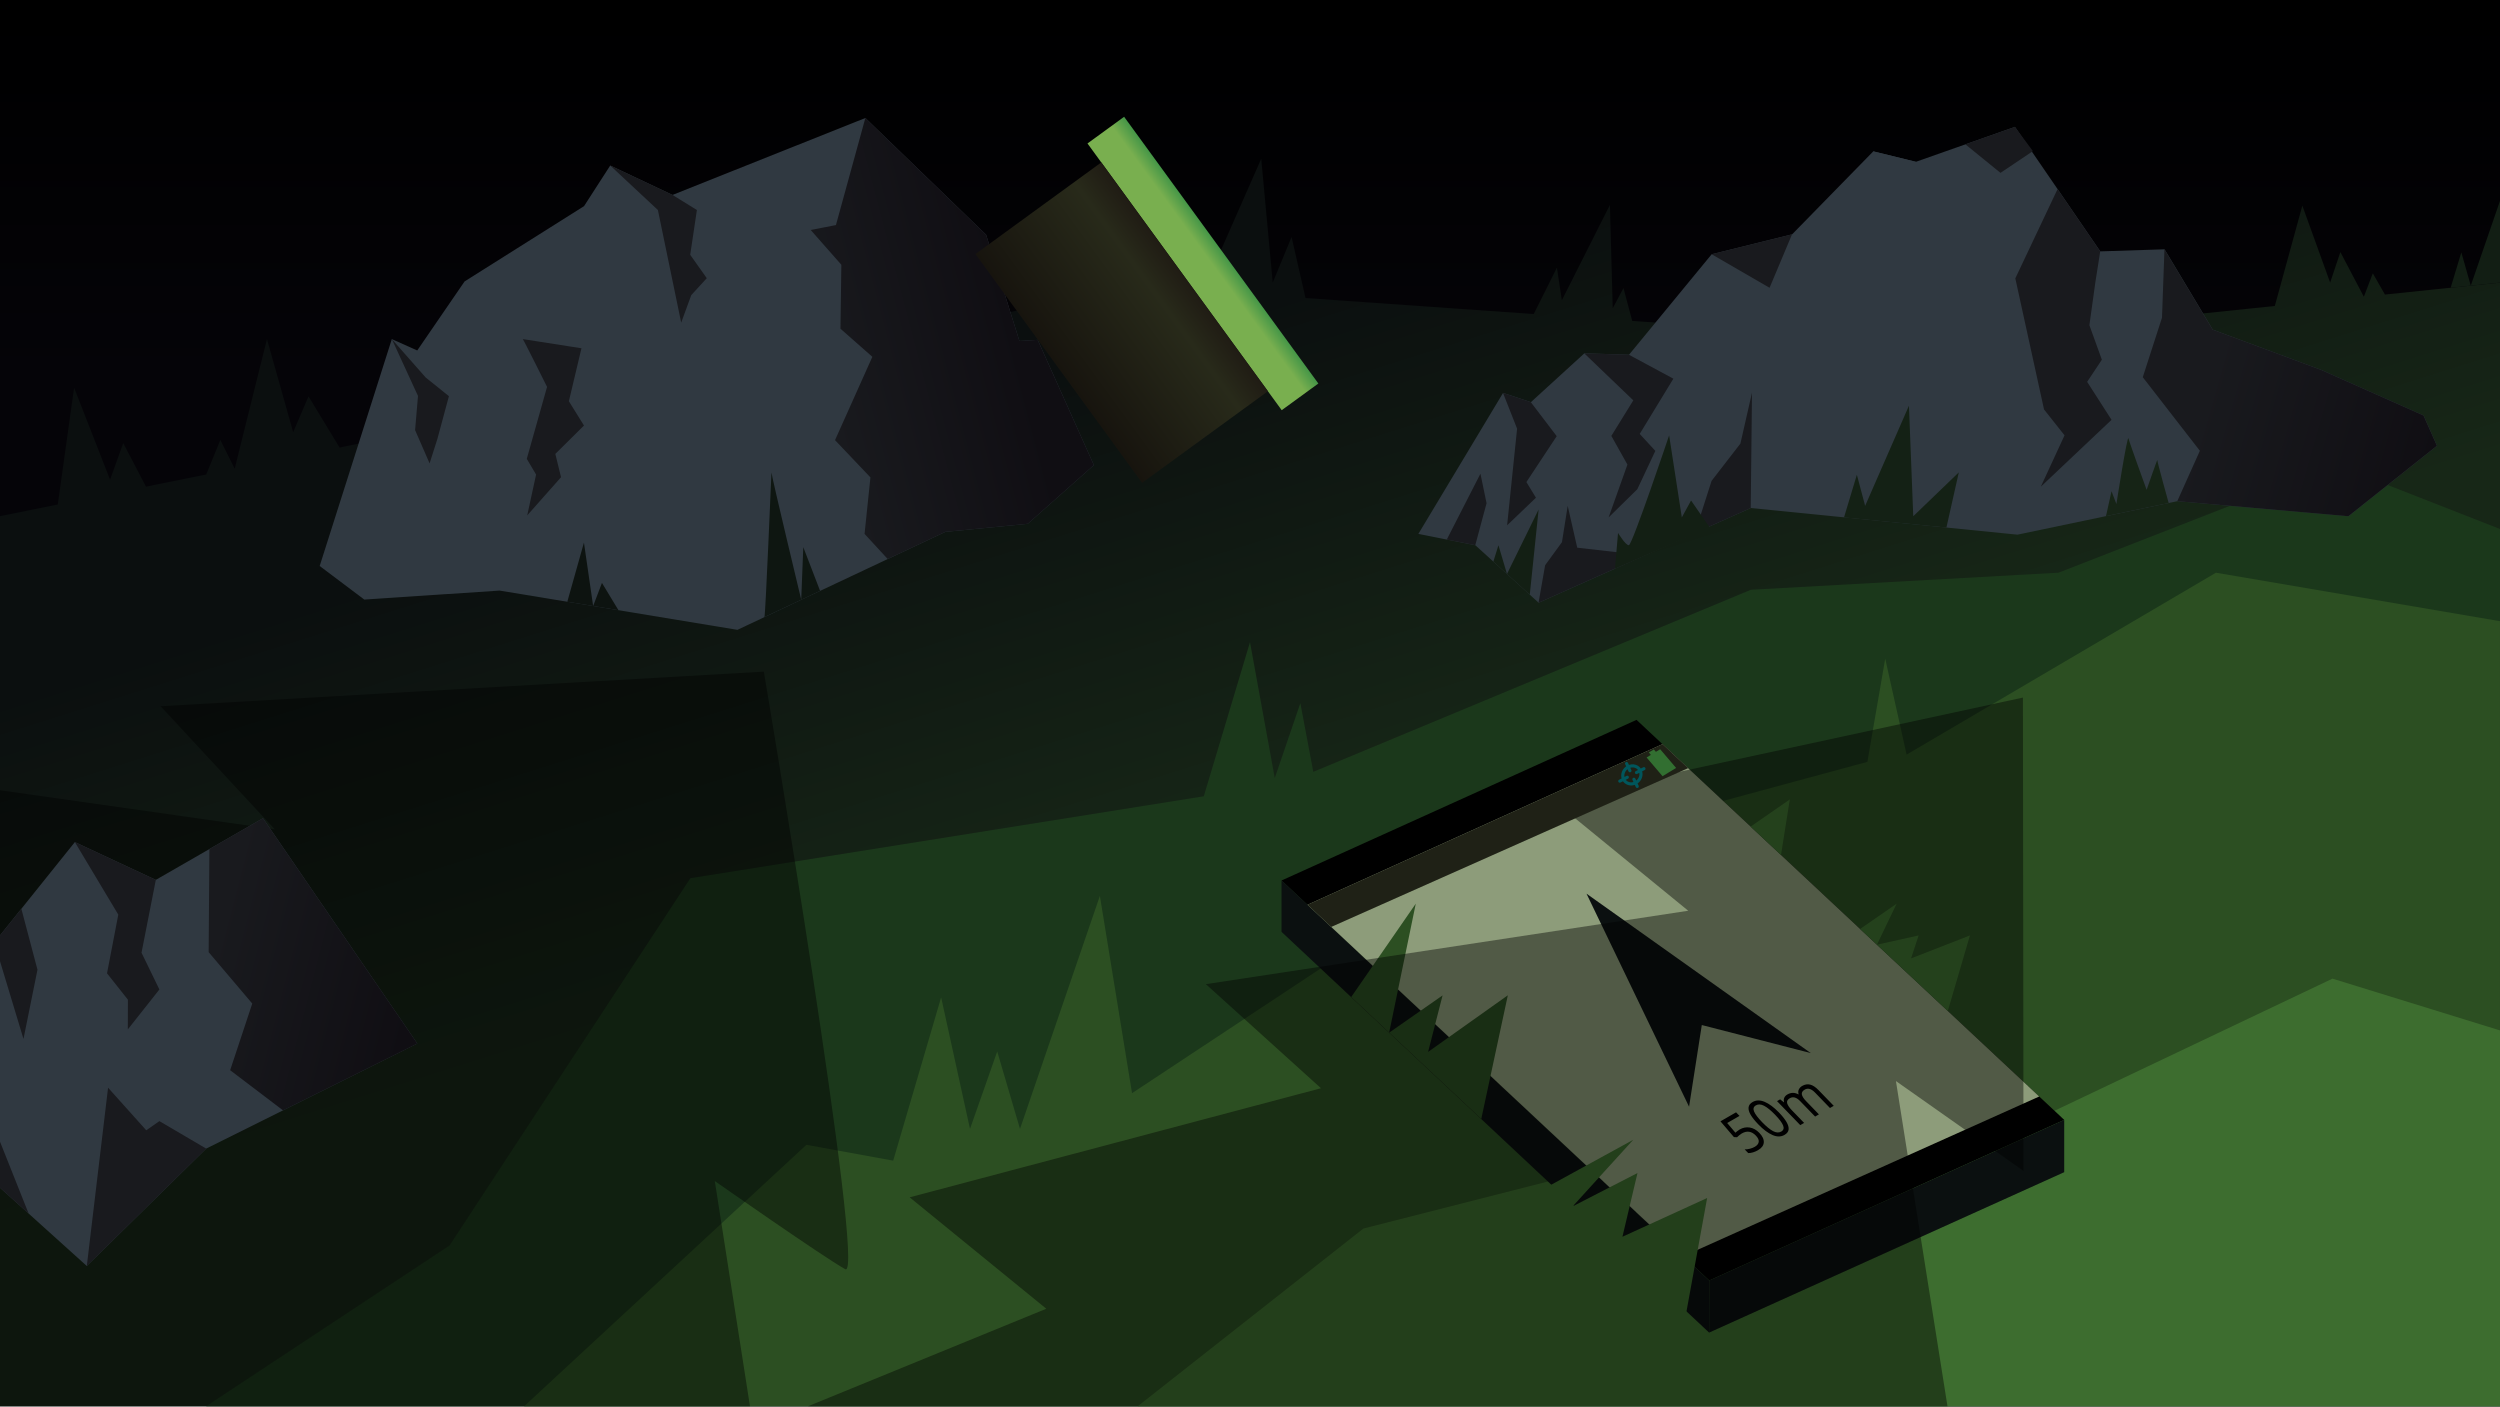
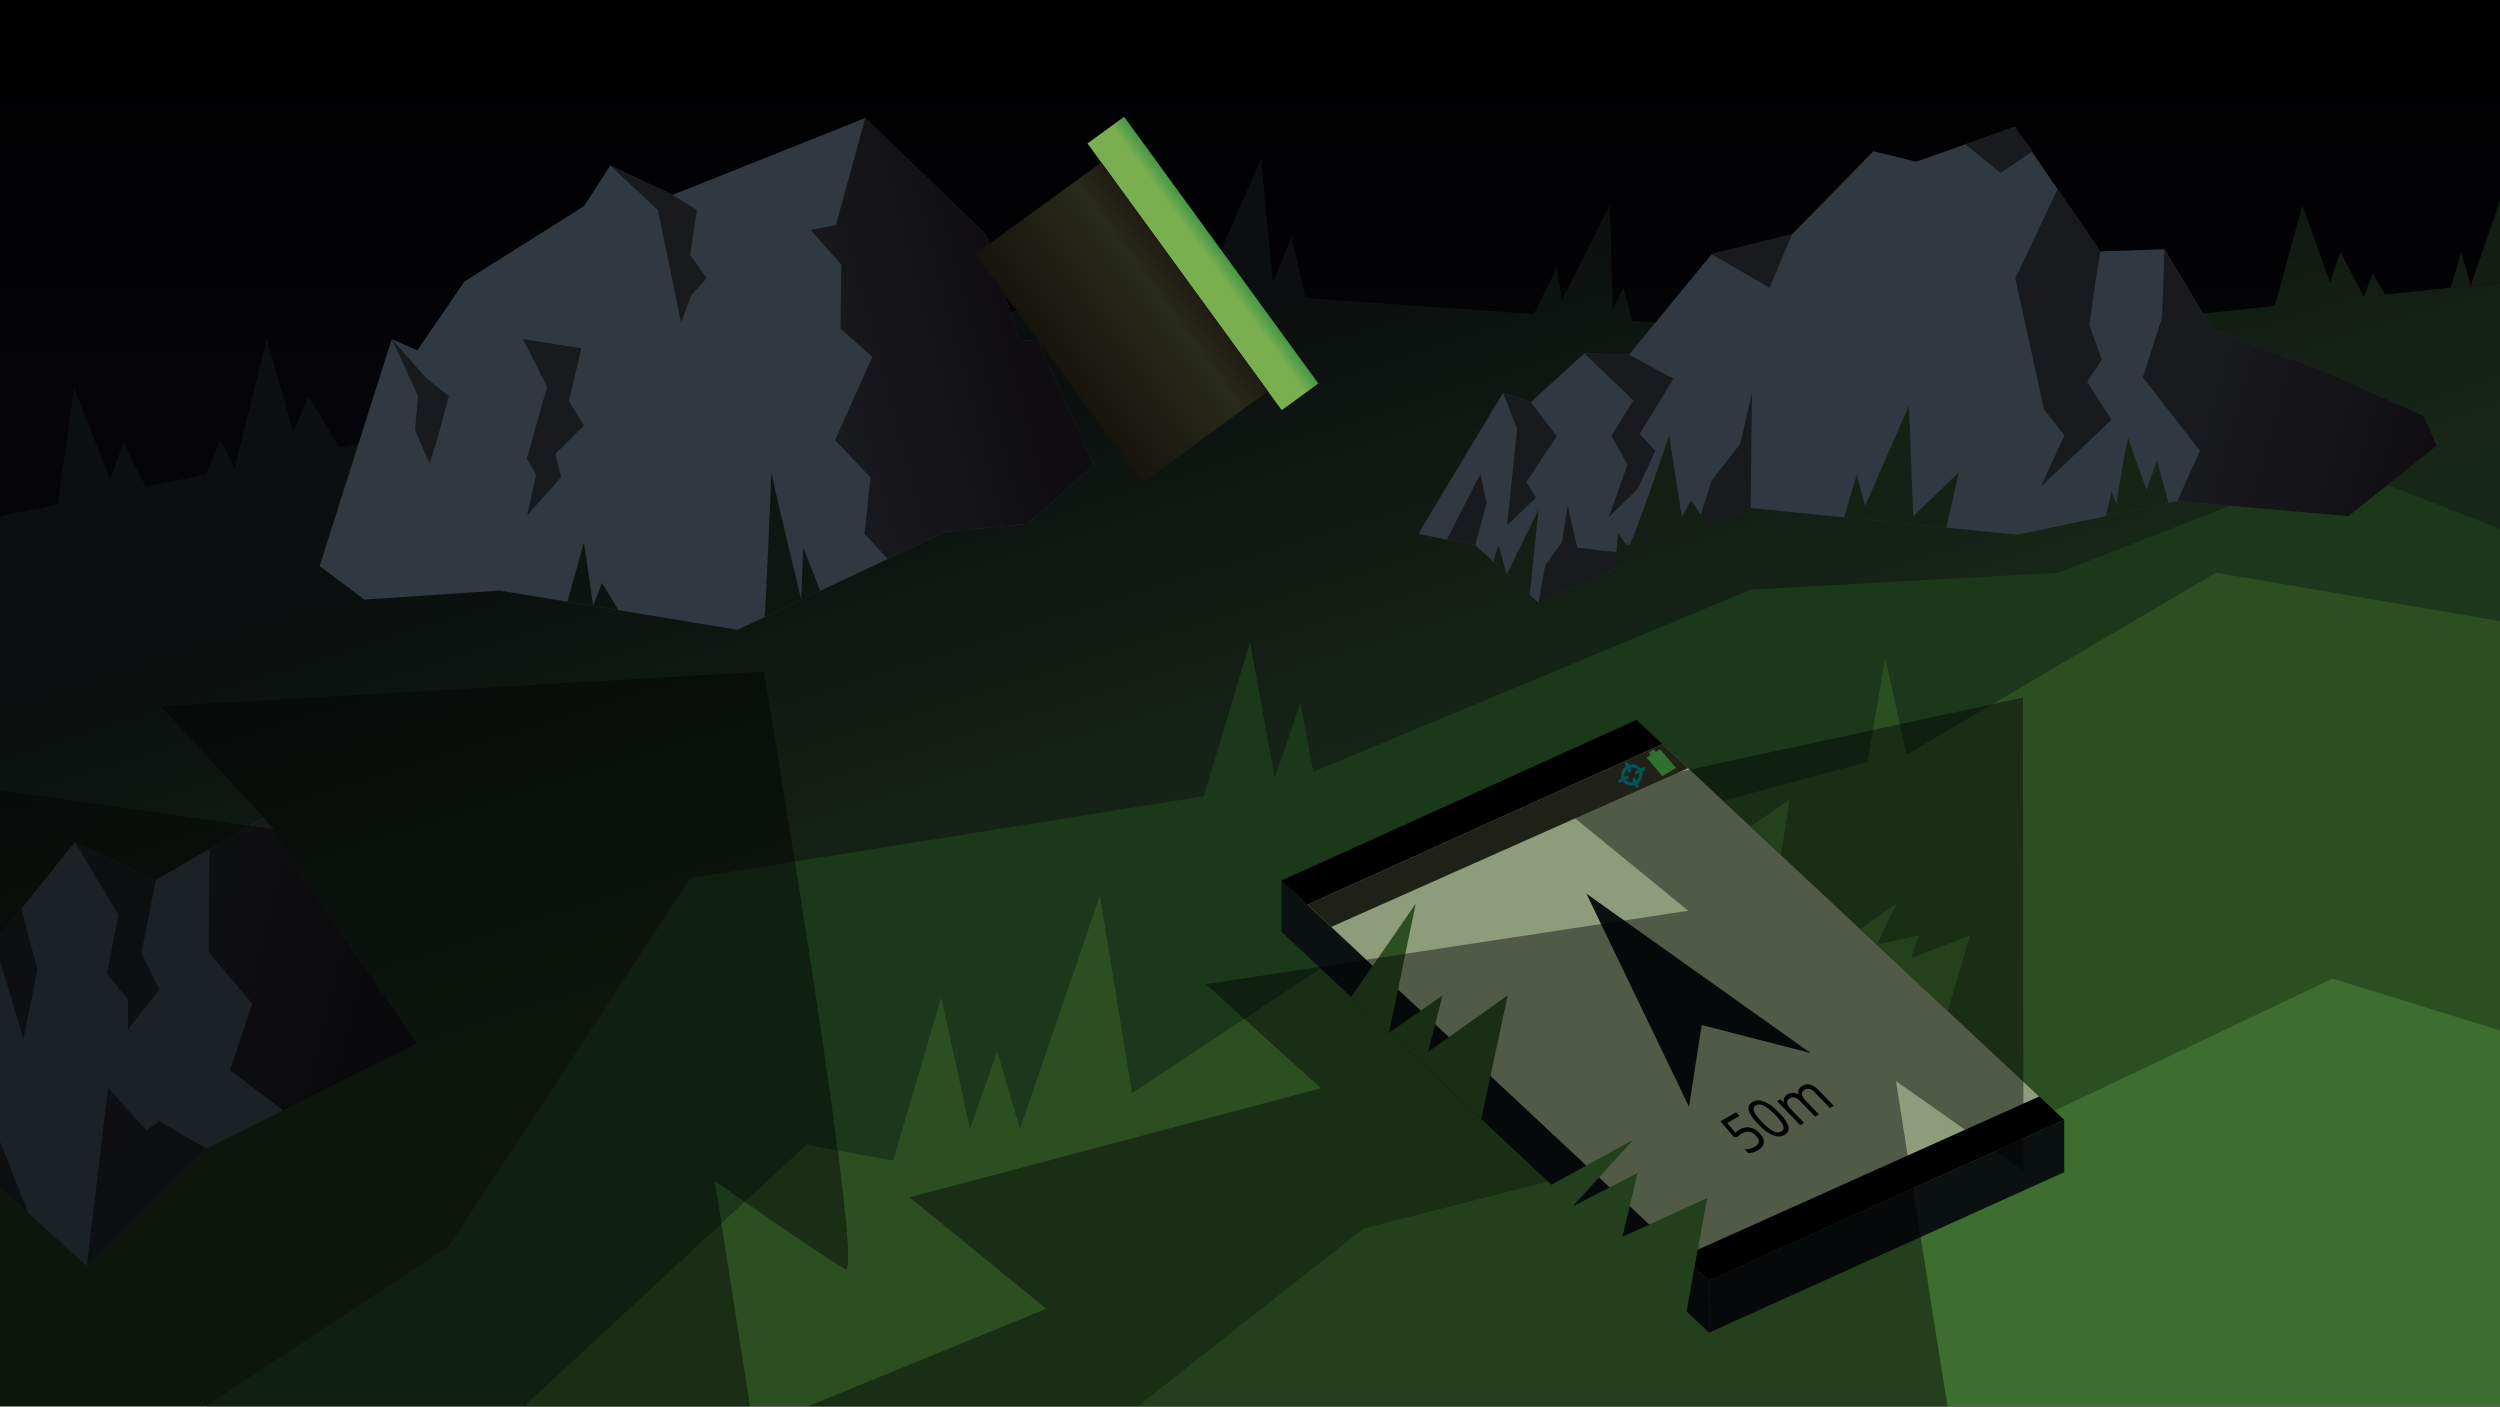
- <svg xmlns="http://www.w3.org/2000/svg" width="1920mm" height="1080mm" version="1.1" viewBox="0 0 1920 1080">
-   <defs>
-     <linearGradient id="linearGradient34" x1="1104" x2="984.11" y1="607.26" y2="227.58" gradientUnits="userSpaceOnUse">
-       <stop stop-color="#172717" offset="0" />
-       <stop stop-color="#0b0f0f" offset="1" />
+ <svg xmlns="http://www.w3.org/2000/svg" xmlns:xlink="http://www.w3.org/1999/xlink" width="1920mm" height="1080mm" viewBox="0 0 1920 1080" version="1.1" id="svg1">
+   <defs id="defs1">
+     <linearGradient id="linearGradient67">
+       <stop style="stop-color:#79af4f;stop-opacity:1;" offset="0" id="stop70" />
+       <stop style="stop-color:#79af4f;stop-opacity:1;" offset="0.657" id="stop68" />
+       <stop style="stop-color:#459647;stop-opacity:1;" offset="1" id="stop69" />
    </linearGradient>
-     <linearGradient id="linearGradient36" x1="692.04" x2="816.59" y1="300.37" y2="267.53" gradientUnits="userSpaceOnUse">
-       <stop stop-color="#191a1e" offset="0" />
-       <stop stop-color="#100e13" offset="1" />
+     <linearGradient id="linearGradient64">
+       <stop style="stop-color:#17140e;stop-opacity:1;" offset="0" id="stop66" />
+       <stop style="stop-color:#282a1a;stop-opacity:1;" offset="0.789" id="stop67" />
+       <stop style="stop-color:#201c14;stop-opacity:1;" offset="0.997" id="stop65" />
    </linearGradient>
-     <linearGradient id="linearGradient38" x1="1252.2" x2="1252.2" y1="290.42" gradientUnits="userSpaceOnUse">
-       <stop stop-color="#050408" offset="0" />
-       <stop stop-color="#000001" offset=".81" />
-       <stop offset="1" />
+     <linearGradient id="linearGradient57">
+       <stop style="stop-color:#191a1e;stop-opacity:1;" offset="0" id="stop57" />
+       <stop style="stop-color:#100e13;stop-opacity:1;" offset="1" id="stop58" />
    </linearGradient>
-     <linearGradient id="linearGradient41" x1="1696.2" x2="1871.6" y1="292.44" y2="342.36" gradientUnits="userSpaceOnUse">
-       <stop stop-color="#191a1e" offset="0" />
-       <stop stop-color="#100e13" offset="1" />
+     <linearGradient id="linearGradient39">
+       <stop style="stop-color:#191a1e;stop-opacity:1;" offset="0" id="stop40" />
+       <stop style="stop-color:#100e13;stop-opacity:1;" offset="1" id="stop41" />
    </linearGradient>
-     <linearGradient id="linearGradient58" x1="160.26" x2="315.8" y1="740.58" y2="780.8" gradientUnits="userSpaceOnUse">
-       <stop stop-color="#191a1e" offset="0" />
-       <stop stop-color="#100e13" offset="1" />
+     <linearGradient id="linearGradient37">
+       <stop style="stop-color:#050408;stop-opacity:1;" offset="0" id="stop37" />
+       <stop style="stop-color:#000001;stop-opacity:1;" offset="0.81" id="stop39" />
+       <stop style="stop-color:#000000;stop-opacity:1;" offset="1" id="stop38" />
    </linearGradient>
-     <linearGradient id="linearGradient66" x1="490.74" x2="610.28" y1="707.42" y2="707.42" gradientUnits="userSpaceOnUse">
-       <stop stop-color="#17140e" offset="0" />
-       <stop stop-color="#282a1a" offset=".789" />
-       <stop stop-color="#201c14" offset=".997" />
+     <linearGradient id="linearGradient35">
+       <stop style="stop-color:#191a1e;stop-opacity:1;" offset="0" id="stop35" />
+       <stop style="stop-color:#100e13;stop-opacity:1;" offset="1" id="stop36" />
    </linearGradient>
-     <linearGradient id="linearGradient69" x1="610.28" x2="645.1" y1="707.42" y2="707.42" gradientUnits="userSpaceOnUse">
-       <stop stop-color="#79af4f" offset="0" />
-       <stop stop-color="#79af4f" offset=".657" />
-       <stop stop-color="#459647" offset="1" />
+     <linearGradient id="linearGradient33">
+       <stop style="stop-color:#172717;stop-opacity:1;" offset="0" id="stop33" />
+       <stop style="stop-color:#0b0f0f;stop-opacity:1;" offset="1" id="stop34" />
    </linearGradient>
+     <linearGradient id="a" x1="132.48" x2="236.64" y1="86.37" y2="86.37" gradientUnits="userSpaceOnUse" xlink:href="#u" />
+     <linearGradient id="u">
+       <stop stop-color="#17543f" offset="0" id="stop9" />
+       <stop stop-color="#176b29" offset="1" id="stop10" />
+     </linearGradient>
+     <linearGradient id="b" x1="132.48" x2="236.64" y1="86.37" y2="86.37" gradientUnits="userSpaceOnUse" xlink:href="#h" />
+     <linearGradient id="h">
+       <stop stop-color="#1f7458" offset="0" id="stop11" />
+       <stop stop-color="#23a23e" offset="1" id="stop12" />
+     </linearGradient>
+     <linearGradient id="c" x1="132.48" x2="236.64" y1="86.37" y2="86.37" gradientUnits="userSpaceOnUse" xlink:href="#l" />
+     <linearGradient id="l">
+       <stop stop-color="#238464" offset="0" id="stop13" />
+       <stop stop-color="#26b244" offset="1" id="stop14" />
+     </linearGradient>
+     <linearGradient id="d" x1="186" x2="186" y1="131.47" y2="146.63" gradientUnits="userSpaceOnUse" xlink:href="#o" />
+     <linearGradient id="o">
+       <stop stop-color="#131636" offset="0" id="stop1" />
+       <stop stop-color="#0f1a48" stop-opacity="0" offset="1" id="stop2" />
+     </linearGradient>
+     <linearGradient id="e" x1="182.52" x2="182.08" y1="170.54" y2="192.65" gradientUnits="userSpaceOnUse" xlink:href="#q" />
+     <linearGradient id="q">
+       <stop stop-color="#131636" offset="0" id="stop3" />
+       <stop stop-color="#0d2157" stop-opacity="0" offset="1" id="stop4" />
+     </linearGradient>
+     <linearGradient id="g" x1="172.94" x2="192.1" y1="230.02" y2="221.17" gradientUnits="userSpaceOnUse" xlink:href="#s" />
+     <linearGradient id="s">
+       <stop stop-color="#480f0f" offset="0" id="stop7" />
+       <stop stop-color="#522e0b" offset="1" id="stop8" />
+     </linearGradient>
+     <linearGradient id="f" x1="182.52" x2="182.52" y1="215.64" y2="222.12" gradientTransform="matrix(1,0,0,1.5443,0,-117.37)" gradientUnits="userSpaceOnUse" xlink:href="#r" />
+     <linearGradient id="r">
+       <stop stop-color="#1e0a22" offset="0" id="stop5" />
+       <stop stop-color="#330f48" stop-opacity="0" offset="1" id="stop6" />
+     </linearGradient>
+     <linearGradient id="a-9" x1="132.48" x2="236.64" y1="86.37" y2="86.37" gradientUnits="userSpaceOnUse" xlink:href="#u" />
+     <linearGradient id="d-7" x1="186" x2="186" y1="131.47" y2="146.63" gradientUnits="userSpaceOnUse" xlink:href="#o" />
+     <linearGradient id="e-0" x1="182.52" x2="182.08" y1="170.54" y2="192.65" gradientUnits="userSpaceOnUse" xlink:href="#q" />
+     <linearGradient id="g-7" x1="172.94" x2="192.1" y1="230.02" y2="221.17" gradientUnits="userSpaceOnUse" xlink:href="#s" />
+     <linearGradient id="f-2" x1="182.52" x2="182.52" y1="215.64" y2="222.12" gradientTransform="matrix(1,0,0,1.5443,0,-117.37)" gradientUnits="userSpaceOnUse" xlink:href="#r" />
+     <linearGradient id="d-7-6" x1="186" x2="186" y1="131.47" y2="146.63" gradientUnits="userSpaceOnUse" xlink:href="#o" />
+     <linearGradient id="e-0-0" x1="182.52" x2="182.08" y1="170.54" y2="192.65" gradientUnits="userSpaceOnUse" xlink:href="#q" />
+     <linearGradient id="g-7-5" x1="172.94" x2="192.1" y1="230.02" y2="221.17" gradientUnits="userSpaceOnUse" xlink:href="#s" />
+     <linearGradient id="a-4" x1="132.48" x2="236.64" y1="86.37" y2="86.37" gradientUnits="userSpaceOnUse" xlink:href="#u" />
+     <linearGradient id="d-4" x1="186" x2="186" y1="131.47" y2="146.63" gradientUnits="userSpaceOnUse" xlink:href="#o" />
+     <linearGradient id="e-4" x1="182.52" x2="182.08" y1="170.54" y2="192.65" gradientUnits="userSpaceOnUse" xlink:href="#q" />
+     <linearGradient id="g-0" x1="172.94" x2="192.1" y1="230.02" y2="221.17" gradientUnits="userSpaceOnUse" xlink:href="#s" />
+     <linearGradient xlink:href="#linearGradient33" id="linearGradient34" x1="1104.022" y1="607.26" x2="984.107" y2="227.583" gradientUnits="userSpaceOnUse" />
+     <linearGradient xlink:href="#linearGradient35" id="linearGradient36" x1="692.035" y1="300.368" x2="816.587" y2="267.528" gradientUnits="userSpaceOnUse" />
+     <linearGradient xlink:href="#linearGradient37" id="linearGradient38" x1="1252.16" y1="290.42" x2="1252.16" y2="0" gradientUnits="userSpaceOnUse" />
+     <linearGradient xlink:href="#linearGradient39" id="linearGradient41" x1="1696.228" y1="292.436" x2="1871.579" y2="342.355" gradientUnits="userSpaceOnUse" />
+     <linearGradient xlink:href="#linearGradient57" id="linearGradient58" x1="160.255" y1="740.575" x2="315.799" y2="780.797" gradientUnits="userSpaceOnUse" />
+     <linearGradient xlink:href="#linearGradient64" id="linearGradient66" x1="490.736" y1="707.419" x2="610.282" y2="707.419" gradientUnits="userSpaceOnUse" />
+     <linearGradient xlink:href="#linearGradient67" id="linearGradient69" x1="610.282" y1="707.419" x2="645.097" y2="707.419" gradientUnits="userSpaceOnUse" />
  </defs>
-   <g>
-     <path d="m0 0h1920v1080h-1920v-1080" fill="url(#linearGradient38)" />
-     <path d="m968.63 121.9-38.042 86.381-8.493-38.811-14.996 52.719-33.343-2.337-612.95 123.87-23.853-39.308-11.791 27.513-20.146-71.514-24.767 99.589-11.015-22.145-10.859 26.566-46.25 9.347-17.474-33.478-10.12 28.098-27.619-70.632-12.529 89.702v5.2e-4l-44.381 8.968v683.58h1920v-862.96l-88.365 9.168-9.324-16.309-6.871 17.99-18.037-34.308-7.847 23.46-21.354-59.12-21.142 77.063-265.06 27.501-228.45-16.015-6.728-25.264-8.25 15.55-2.159-79.409-36.915 73.258-3.785-25.013-17.84 35.572-175.25-12.286-10.697-46.897-14.472 35.059-8.834-95.148z" fill="url(#linearGradient34)" />
-     <path d="m158.36 1080 186.92-123.46 184.91-282.07 394.32-62.927 35.487-118.35 19.025 104.36 19.652-57.549 9.935 52.756 336.06-139.82 236.24-13.1 212.82-83.03 126.26 49.465v673.73z" fill="#1b381b" />
-     <path d="m402.51 1080 216.8-200.8 66.661 12.189 36.824-125.42 22.163 101.04 20.906-59.481 17.49 59.481 61.353-178.96 24.692 151.51 260.08-171.93 304.67-82.546 13.705-79.213 16.419 73.652 237.57-139.68 218.15 37.236v602.93z" fill="#2c4f22" />
-     <path d="m873.75 1080 173.33-136.49 267.38-68.143 16.782-84.435 15.879 75.079 26.234-143.81 28.262 141.31 121.08 15.75 268.65-127.66 128.65 39.762v288.63" fill="#3d6d2f" />
-     <path d="m2130.1 120.4c-21.532 0-43.064 5.57-62.357 16.709-38.586 22.278-61.226 65.247-62.357 106.8-2.502 91.907 70.312 177.03 124.71 247.22 60.184-74.224 128.36-154.11 124.71-247.22-1.582-40.342-23.77-84.524-62.356-106.8-19.293-11.139-40.825-16.709-62.357-16.709zm0 54.476c38.127 2e-5 69.035 30.908 69.035 69.035s-30.908 69.035-69.035 69.035c-38.127-2e-5 -69.035-30.908-69.035-69.035s30.908-69.035 69.035-69.035z" stroke="#000" stroke-linecap="round" stroke-linejoin="round" stroke-width="4.113" />
-   </g>
-   <g transform="matrix(1.1843 0 0 1.1843 -196.96 -95.752)">
-     <path d="m373.62 447.89 46.781-147.15 16.476 7.393 30.703-44.773 77.469-48.827 16.98-26.345 40.389 19.071 125.07-49.892 78.303 75.724 21.602 68.872 11.842-0.707 36.437 81.211-42.877 38.055-53.441 5.237-134.84 63.536-154.26-25.469-87.711 5.837z" fill="#303941" />
-     <path d="m727.48 157.37-19.083 69.441-16.365 3.175 19.881 22.567-0.577 41.464 20.682 18.229-24.207 54.032 22.961 24.162-3.812 36.649 15.017 16.279 37.37-17.609 53.441-5.237 42.877-38.055-36.437-81.211-11.842 0.707-21.602-68.872-78.303-75.724" fill="url(#linearGradient36)" />
-     <g fill="#191a1e">
-       <path d="m562.03 188.19 30.91 28.855 15.106 73.037 6.544-17.86 10.055-10.97-10.745-15.167 4.337-29.039-15.819-9.784z" />
-       <path d="m420.4 300.74 16.971 36.879-1.879 22.151 9.399 21.575 5.071-15.905 7.461-27.684-15.099-12.137z" />
-       <path d="m505.33 300.74c0.303 0 15.733 31.01 15.733 31.01l-13.148 46.66 6.04 10.182-5.754 26.492 21.931-24.774-3.7-15.101 18.576-18.409-9.796-15.758 8.165-34.346z" />
+   <g id="layer1">
+     <path style="fill:url(#linearGradient38);fill-opacity:1;stroke:none;stroke-width:3.365;stroke-linecap:round;stroke-linejoin:round;stroke-dasharray:none;stroke-opacity:1" d="M 0,0 H 1920 V 217.044 1080 H 0 V 0" id="path33" />
+     <path id="path8" style="display:inline;fill:url(#linearGradient34);fill-opacity:1;stroke:none;stroke-width:3.365;stroke-linecap:round;stroke-linejoin:round;stroke-dasharray:none;stroke-opacity:1" d="M 968.626 121.895 L 930.584 208.276 L 922.09 169.465 L 907.095 222.184 L 873.751 219.847 L 260.806 343.714 L 236.952 304.406 L 225.161 331.919 L 205.016 260.405 L 180.248 359.994 L 169.233 337.849 L 158.374 364.414 L 112.123 373.761 L 94.649 340.284 L 84.529 368.381 L 56.91 297.749 L 44.381 387.451 L 44.381 387.451 L 0 396.42 L 0 1080 L 1920 1080 L 1920 217.044 L 1831.635 226.212 L 1822.311 209.902 L 1815.44 227.892 L 1797.403 193.584 L 1789.557 217.044 L 1768.203 157.924 L 1747.061 234.987 L 1481.999 262.487 L 1253.551 246.472 L 1246.823 221.209 L 1238.573 236.759 L 1236.415 157.35 L 1199.499 230.608 L 1195.715 205.595 L 1177.875 241.167 L 1002.629 228.881 L 991.932 181.984 L 977.46 217.044 L 968.626 121.895 z " />
+     <path style="fill:#1b381b;fill-opacity:1;stroke:none;stroke-width:3.365;stroke-linecap:round;stroke-linejoin:round;stroke-dasharray:none;stroke-opacity:1" d="M 158.36,1080 345.282,956.538 530.194,674.468 924.513,611.541 960,493.192 979.025,597.549 998.677,540 l 9.935,52.756 336.065,-139.825 236.243,-13.1 L 1793.744,356.801 1920,406.266 V 1080 Z" id="path7" />
+     <path style="fill:#2c4f22;fill-opacity:1;stroke:none;stroke-width:0.265" d="m 402.509,1080 216.8,-200.804 66.661,12.189 36.824,-125.424 22.163,101.041 20.906,-59.481 17.49,59.481 61.353,-178.962 24.692,151.51 260.076,-171.932 304.674,-82.546 13.705,-79.213 16.419,73.652 L 1701.846,439.831 1920,477.067 V 1080 Z" id="path2" />
+     <path style="fill:#3d6d2f;stroke:none;stroke-width:0.265;fill-opacity:1" d="m 873.751,1080 173.33,-136.487 267.381,-68.143 16.782,-84.435 15.879,75.079 26.234,-143.807 28.262,141.307 121.084,15.75 L 1791.353,751.603 1920,791.365 V 1080" id="path1" />
+     <path id="path6" style="fill:#000000;fill-opacity:1;stroke:#000000;stroke-width:4.113;stroke-linecap:round;stroke-linejoin:round;stroke-dasharray:none;stroke-opacity:1" d="m 2130.1,120.405 c -21.532,0 -43.064,5.57 -62.357,16.709 -38.586,22.278 -61.226,65.247 -62.357,106.802 -2.502,91.907 70.311,177.025 124.714,247.221 60.184,-74.224 128.365,-154.109 124.713,-247.221 -1.582,-40.342 -23.77,-84.524 -62.356,-106.802 -19.293,-11.139 -40.825,-16.709 -62.357,-16.709 z m 0,54.476 c 38.127,2e-5 69.035,30.908 69.035,69.035 0,38.127 -30.908,69.035 -69.035,69.035 -38.127,-2e-5 -69.035,-30.908 -69.035,-69.035 0,-38.127 30.908,-69.035 69.035,-69.035 z" />
+     <g id="g13" transform="matrix(1.184265,0,0,1.184265,-196.9626,-95.7519)" style="display:inline">
+       <path style="fill:#303941;fill-opacity:1;stroke:none;stroke-width:3.365;stroke-linecap:round;stroke-linejoin:round;stroke-dasharray:none;stroke-opacity:1" d="m 373.618,447.891 46.781,-147.15 16.476,7.392 30.703,-44.773 77.469,-48.827 16.98,-26.345 40.389,19.071 125.067,-49.892 78.303,75.724 21.602,68.872 11.842,-0.707 36.437,81.211 -42.877,38.055 -53.441,5.237 -134.842,63.536 -154.257,-25.469 -87.711,5.837 z" id="path9" />
+       <path style="fill:url(#linearGradient36);fill-opacity:1;stroke:none;stroke-width:3.365;stroke-linecap:round;stroke-linejoin:round;stroke-dasharray:none;stroke-opacity:1" d="m 727.483,157.368 -19.083,69.441 -16.365,3.175 19.881,22.567 -0.577,41.465 20.682,18.229 -24.207,54.032 22.961,24.162 -3.812,36.649 15.017,16.279 37.37,-17.609 53.441,-5.237 42.877,-38.055 -36.437,-81.211 -11.842,0.707 L 805.786,233.092 727.483,157.368" id="path10" />
+       <path style="fill:#191a1e;fill-opacity:1;stroke:none;stroke-width:3.365;stroke-linecap:round;stroke-linejoin:round;stroke-dasharray:none;stroke-opacity:1" d="m 562.028,188.189 30.91,28.855 15.106,73.037 6.544,-17.86 10.055,-10.97 -10.745,-15.167 4.337,-29.039 -15.819,-9.784 z" id="path11" />
+       <path style="fill:#191a1e;fill-opacity:1;stroke:none;stroke-width:3.365;stroke-linecap:round;stroke-linejoin:round;stroke-dasharray:none;stroke-opacity:1" d="m 420.4,300.741 16.971,36.879 -1.879,22.151 9.399,21.575 5.071,-15.905 7.461,-27.684 -15.099,-12.137 z" id="path12" />
+       <path style="fill:#191a1e;fill-opacity:1;stroke:none;stroke-width:3.365;stroke-linecap:round;stroke-linejoin:round;stroke-dasharray:none;stroke-opacity:1" d="m 505.335,300.741 c 0.303,0 15.733,31.01 15.733,31.01 l -13.148,46.66 6.04,10.182 -5.754,26.492 21.931,-24.774 -3.7,-15.101 18.576,-18.409 -9.796,-15.758 8.165,-34.346 z" id="path13" />
    </g>
-   </g>
-   <g>
-     <path d="m435.69 462.14 12.783-45.438 7.059 48.715 6.772-17.757 12.657 20.965" fill="#0d1310" />
-     <path d="m587.05 473.93c0.886-0.418 5.455-113.78 5.455-111.06 0 2.718 22.833 97.73 22.833 97.73l1.579-40.391 12.912 33.563z" fill="#0e1611" />
-     <path d="m1089.3 410.03 65.047-108.26 21.361 7.096 41.077-37.503 34.295 1.078 63.491-77.186 61.789-15.303 62.315-63.711 32.729 8.024 76.066-26.825 65.534 95.622 49.364-1.599 37.024 61.708 83.345 30.942 78.594 34.996 10.298 23.253-68.03 54.109-131.38-11.555-122.81 25.702-204.84-20.453-162.89 72.734-48.612-44.148z" fill="#303941" />
-   </g>
-   <path d="m0 1080v-473.1l211.05 30.027-87.723-94.557 463.31-26.563s78.994 468.02 62.512 458.93c-16.483-9.083-100.18-67.694-100.18-67.694l27.003 172.96z" fill-opacity=".422" />
-   <g fill="#191a1e">
-     <path d="m1154.3 301.76 10.827 27.464-7.66 74.216 22.145-21.201-7.344-12.016 23.288-35.244-19.894-26.123z" />
-     <path d="m1216.7 271.36 37.682 36.12-16.872 27.293 12.354 22.032-14.452 40.576 22.064-21.681 13.824-29.424-12.003-13.019 25.849-42.43-34.15-18.388z" />
-     <path d="m1314.5 195.25 44.525 25.771 17.264-41.074-61.789 15.303" />
-   </g>
-   <g transform="translate(89.219 -6.5454)">
-     <rect transform="matrix(.91107 -.41224 .73035 .68307 0 0)" x="122.05" y="1073.2" width="299.23" height="449.76" />
-     <path d="m895 682.76v39.449l328.38 307.77 0.099-40.004" fill="#0b1010" />
-     <path d="m1496.1 866.62 1e-4 40.163-272.72 123.2 0.099-40.004z" fill="#0b1010" />
-     <path d="m914.94 701.4 272.62-123.36 289.34 270.61-273.35 122.68z" fill="#8d9c7a" />
-     <path d="m1129.2 692.86 78.789 163.65 9.776-62.731 83.741 21.555z" fill="#0b1010" />
-     <path transform="translate(-89.219 6.5454)" d="m1037.7 765.75 49.624-71.746-20.459 99.081 41.036-28.621-11.123 43.404 61.237-43.49-20.405 95.013z" fill="#2c4f22" />
-     <path transform="translate(-89.219 6.5454)" d="m1344.5 634.8 30.073-20.846-6.756 42.654 60.756 56.824 28.059-19.424-15.134 31.513 32.024-7.115-5.804 17.628 45.203-17.628-16.993 58.022z" fill="#3e7131" />
-     <path transform="translate(-89.219 6.5454)" d="m1190.6 910.28 63.742-34.946-46.483 51.121 49.738-25.58-11.57 48.949 65.059-29.763-16.046 88.104z" fill="#3d6d2f" />
-   </g>
-   <g>
-     <path d="m1438.6 116.23 4.186 20.398-12.136 30.82 12.954 43.433-20.545 47.472 7.601 12.855 32.482-31.44 17.247-43.498-13.731-23.457 4.672-48.56z" fill="#303941" />
-     <path d="m1509.4 110.85 26.968 21.914 24.893-16.704-13.828-18.623z" fill="#191a1e" />
-     <path d="m1580.2 145.24-32.437 68.548 22.046 100.66 15.756 19.893-18.22 39.438 54.318-51.35-18.736-29.174 11.303-16.99-9.578-26.502 4.549-32.72 3.768-23.988z" fill="#191a1e" />
-     <path d="m1662.3 191.46-1.885 52.518-14.767 45.713 43.846 56.517-17.345 38.705 131.38 11.555 68.03-54.109-10.298-23.253-78.594-34.996-83.345-30.942z" fill="url(#linearGradient41)" />
-   </g>
-   <g fill="#191a1e">
-     <path d="m1301.7 409.29 12.797-39.997 22.139-28.625 8.901-39.124-0.98 88.609z" />
-     <path d="m1133 418.74 8.678-32.279-4.698-22.667-25.861 50.586z" />
-     <path d="m1181.6 462.89 5.056-28.793 12.927-17.723 4.411-27.889 7.329 32.14 51.722 5.899-81.445 36.367" />
-   </g>
-   <path d="m1882.1 220.98 8.201-27.16 7.261 25.555 22.461-65.184v62.854z" fill="#121e14" />
-   <path d="m1553.6 535.73 0.452 363.53-97.977-69.006 39.59 249.75h-875.12l183.02-74.893-104.95-85.571 315.9-83.778-88.419-79.937 370.46-56.377-104.68-85.555 361.73-78.155" fill-opacity=".424" />
-   <g>
-     <path d="m1416.2 397.38 9.874-32.779 6.359 23.889 33.637-76.91 3.312 84.888 34.987-33.685-9.523 42.387z" fill="#142115" />
-     <path d="m1146.9 431.31 3.906-12.57 6.559 22.074 24.306-49.547-6.799 65.446z" fill="#131f14" />
-     <path d="m1240.3 436.68 2.352-27.389s5.695 9.449 8.288 9.449c2.593 0 30.958-84.377 30.958-84.377l9.74 63.011 7.099-12.993 14.378 20.782z" fill="#131f14" />
-     <path d="m1617.4 396.37 4.255-19.112 3.741 9.841s8.428-53.945 9.276-50.402c0.848 3.543 13.939 39.504 13.939 39.504s8.371-24.089 8.217-22.868c-0.153 1.221 8.716 32.961 8.716 32.961z" fill="#162416" />
-     <path d="m0 718.4 57.491-71.677 62.184 29.016 82.278-47.344 118.56 173.04-162.15 80.68-91.7 90.171-66.66-60.097z" fill="#303941" />
-     <path d="m57.491 646.72 33.355 55.718-8.648 45.079 16.032 20.239-0.062 22.823 24.241-30.666-13.726-28.232 10.993-55.945-62.184-29.016" fill="#191a1e" />
-     <path d="m160.81 652.07-0.559 79.192 33.484 39.477-16.975 51.183 40.602 30.836 103.14-51.321-118.56-173.04-41.139 23.672" fill="url(#linearGradient58)" />
-   </g>
-   <g fill="#191a1e">
-     <path d="m66.66 972.29 16.341-136.93 29.316 32.695 10.092-7.024 35.951 21.09z" />
-     <path d="m16.406 697.95 12.377 46.793-10.747 53.163-18.036-59.692v-19.809z" />
-     <path d="m0 876.78 21.986 55.225-21.986-19.821z" />
-   </g>
-   <path d="m1004.2 694.86 272.62-123.36 19.692 18.417-274.12 121.96-18.197-17.019" fill="#1f2116" />
-   <path d="m1266.3 577.9 1.573 1.846-3.286 1.998 12.236 14.366 10.422-6.336-12.236-14.366-3.286 1.998-1.572-1.846z" fill="#326f31" />
-   <path d="m1244 599.91 5.769-2.975m5.071 1.538 2.559 5.502m-0.605-10.663 5.769-2.975m-13.33-3.917 2.559 5.502m7.887-0.097a6.687 7.236 48.312 0 1-3.56 9.399 6.687 7.236 48.312 0 1-9.235-2.802 6.687 7.236 48.312 0 1 3.56-9.399 6.687 7.236 48.312 0 1 9.235 2.802z" fill="none" stroke="#00565c" stroke-linecap="round" stroke-width="2.402" />
-   <g>
-     <text transform="matrix(.78993 -.45535 .78683 .81237 0 0)" x="391.269" y="1312.149" fill="#000000" font-family="Rubik" font-size="42.333px" stroke-linecap="round" stroke-width="3" xml:space="preserve">
-       <tspan x="391.269" y="1312.149" fill="#000000" font-family="Rubik" font-size="42.333px" stroke-width="3">50m</tspan>
+     <path style="fill:#303941;fill-opacity:1;stroke:none;stroke-width:50;stroke-dasharray:none" d="M 0,718.4 57.491,646.723 119.675,675.739 201.953,628.395 320.511,801.435 158.36,882.115 66.66,972.286 0,912.189 Z" id="path49" />
+     <path style="fill:#191a1e;fill-opacity:1;stroke:none;stroke-width:50;stroke-dasharray:none" d="m 57.491,646.723 33.355,55.718 -8.648,45.079 16.032,20.239 -0.062,22.823 24.241,-30.666 -13.726,-28.232 10.993,-55.945 -62.184,-29.016" id="path50" />
+     <path style="fill:url(#linearGradient58);fill-opacity:1;stroke:none;stroke-width:50;stroke-dasharray:none" d="m 160.814,652.067 -0.559,79.192 33.484,39.477 -16.975,51.183 40.602,30.836 103.144,-51.321 -118.558,-173.04 -41.139,23.672" id="path51" />
+     <path style="fill:#191a1e;fill-opacity:1;stroke:none;stroke-width:50;stroke-dasharray:none" d="m 66.66,972.286 16.341,-136.932 29.316,32.695 10.092,-7.024 35.951,21.09 z" id="path52" />
+     <path style="fill:#191a1e;fill-opacity:1;stroke:none;stroke-width:50;stroke-dasharray:none" d="M 16.406,697.946 28.784,744.739 18.036,797.902 0,738.21 v -19.809 z" id="path53" />
+     <path style="fill:#191a1e;fill-opacity:1;stroke:none;stroke-width:50;stroke-dasharray:none" d="M 0,876.785 21.986,932.01 0,912.189 Z" id="path54" />
+     <path style="fill:#0d1310;fill-opacity:1;stroke:none;stroke-width:3.985;stroke-linecap:round;stroke-linejoin:round;stroke-dasharray:none;stroke-opacity:1" d="m 435.694,462.138 12.783,-45.438 7.059,48.715 6.772,-17.757 12.657,20.965" id="path31" />
+     <path style="fill:#0e1611;fill-opacity:1;stroke:none;stroke-width:3.985;stroke-linecap:round;stroke-linejoin:round;stroke-dasharray:none;stroke-opacity:1" d="m 587.046,473.931 c 0.886,-0.418 5.455,-113.777 5.455,-111.059 0,2.718 22.833,97.73 22.833,97.73 l 1.579,-40.391 12.912,33.563 z" id="path32" />
+     <path style="fill:#303941;fill-opacity:1;stroke:none;stroke-width:3.365;stroke-linecap:round;stroke-linejoin:round;stroke-dasharray:none;stroke-opacity:1" d="m 1089.251,410.026 65.047,-108.262 21.361,7.096 41.077,-37.503 34.295,1.078 63.491,-77.186 61.789,-15.303 62.315,-63.711 32.729,8.024 76.066,-26.825 65.534,95.622 49.364,-1.599 37.024,61.708 83.345,30.942 78.594,34.996 10.298,23.253 -68.03,54.109 -131.382,-11.555 -122.81,25.702 -204.841,-20.453 -162.89,72.734 -48.612,-44.148 z" id="path39" />
+     <path style="fill:#000000;fill-opacity:0.422;stroke:none;stroke-width:5.782;stroke-linecap:round;stroke-linejoin:round;stroke-dasharray:none;stroke-opacity:1" d="M 0,1080 V 606.897 l 211.055,30.027 -87.723,-94.557 463.31,-26.563 c 0,0 78.994,468.016 62.512,458.933 -16.483,-9.083 -100.183,-67.694 -100.183,-67.694 L 575.973,1080 Z" id="path41" />
+     <path style="fill:#191a1e;fill-opacity:1;stroke:none;stroke-width:0.265" d="m 1154.298,301.764 10.827,27.464 -7.66,74.216 22.145,-21.201 -7.344,-12.016 23.288,-35.244 -19.894,-26.123 z" id="path3" />
+     <path style="fill:#191a1e;fill-opacity:1;stroke:none;stroke-width:0.265" d="m 1216.736,271.356 37.682,36.12 -16.872,27.293 12.354,22.032 -14.452,40.576 22.064,-21.681 13.824,-29.424 -12.003,-13.019 25.849,-42.43 -34.151,-18.388 z" id="path4" />
+     <path style="fill:#191a1e;fill-opacity:1;stroke:none;stroke-width:0.265" d="m 1314.522,195.248 44.525,25.771 17.264,-41.074 -61.789,15.303" id="path5" />
+     <g id="g41" transform="translate(89.21901,-6.545378)">
+       <rect style="fill:#000000;fill-opacity:1;stroke:none;stroke-width:2.444;stroke-dasharray:none" id="rect41" width="299.233" height="449.757" x="122.048" y="1073.194" transform="matrix(0.9110735,-0.412244,0.7303494,0.6830737,0,0)" />
+       <path style="display:inline;fill:#0b1010;fill-opacity:1;stroke:none;stroke-width:3.265;stroke-dasharray:none" d="m 895.001,682.757 v 39.449 l 328.381,307.772 0.099,-40.004" id="path42" />
+       <path style="fill:#0b1010;fill-opacity:1;stroke:none;stroke-width:3.265;stroke-dasharray:none" d="m 1496.104,866.617 10e-5,40.163 -272.722,123.198 0.099,-40.004 z" id="path43" />
+       <path style="display:inline;fill:#8d9c7a;fill-opacity:1;stroke:none;stroke-width:50;stroke-dasharray:none" d="m 914.937,701.402 272.623,-123.357 289.337,270.608 -273.352,122.675 z" id="path44" />
+       <path id="path45" style="fill:#0b1010;fill-opacity:1;stroke:none;stroke-width:3.265;stroke-dasharray:none" d="m 1129.15,692.86 78.789,163.655 9.776,-62.731 83.741,21.555 z" />
+       <path style="fill:#2c4f22;fill-opacity:1;stroke:none;stroke-width:50;stroke-dasharray:none" d="m 1037.662,765.749 49.624,-71.746 -20.459,99.081 41.036,-28.621 -11.123,43.404 61.237,-43.49 -20.405,95.013 z" id="path47" transform="translate(-89.21901,6.545378)" />
+       <path style="fill:#3e7131;fill-opacity:1;stroke:none;stroke-width:50;stroke-dasharray:none" d="m 1344.455,634.795 30.073,-20.846 -6.756,42.654 60.757,56.824 28.059,-19.424 -15.133,31.513 32.024,-7.115 -5.804,17.628 45.203,-17.628 -16.993,58.022 z" id="path48" transform="translate(-89.21901,6.545378)" />
+       <path d="m 1190.629,910.282 63.742,-34.946 -46.483,51.121 49.739,-25.58 -11.569,48.949 65.059,-29.763 -16.046,88.104 z" style="fill:#3d6d2f;fill-opacity:1;stroke:none;stroke-width:50;stroke-dasharray:none" id="path1-7" transform="translate(-89.21901,6.545378)" />
+     </g>
+     <path style="fill:#303941;fill-opacity:1;stroke:none;stroke-width:0.265" d="m 1438.626,116.234 4.186,20.398 -12.136,30.82 12.954,43.433 -20.545,47.472 7.601,12.855 32.482,-31.44 17.247,-43.498 -13.731,-23.457 4.672,-48.56 z" id="path14" />
+     <path style="fill:#191a1e;fill-opacity:1;stroke:none;stroke-width:0.265" d="m 1509.388,110.845 26.968,21.914 24.893,-16.704 -13.828,-18.623 z" id="path15" />
+     <path style="fill:#191a1e;fill-opacity:1;stroke:none;stroke-width:0.265" d="m 1580.188,145.244 -32.437,68.548 22.046,100.657 15.756,19.893 -18.221,39.438 54.318,-51.35 -18.736,-29.174 11.303,-16.99 -9.578,-26.502 4.549,-32.72 3.768,-23.988 z" id="path16" />
+     <path style="fill:url(#linearGradient41);fill-opacity:1;stroke:none;stroke-width:0.265" d="m 1662.319,191.457 -1.885,52.518 -14.767,45.713 43.846,56.517 -17.345,38.705 131.382,11.555 68.03,-54.109 -10.298,-23.253 -78.594,-34.996 -83.345,-30.942 z" id="path17" />
+     <path style="fill:#191a1e;fill-opacity:1;stroke:none;stroke-width:0.265" d="m 1301.659,409.295 12.797,-39.997 22.139,-28.625 8.901,-39.124 -0.98,88.609 z" id="path18" />
+     <path style="fill:#191a1e;fill-opacity:1;stroke:none;stroke-width:0.265" d="m 1133.014,418.744 8.678,-32.279 -4.698,-22.667 -25.861,50.586 z" id="path19" />
+     <path style="fill:#191a1e;fill-opacity:1;stroke:none;stroke-width:0.265" d="m 1181.626,462.892 5.056,-28.793 12.927,-17.723 4.411,-27.889 7.329,32.14 51.721,5.899 -81.445,36.367" id="path20" />
+     <path style="fill:#121e14;fill-opacity:1;stroke:none;stroke-width:0.265" d="m 1882.077,220.978 8.201,-27.16 7.261,25.555 22.461,-65.184 v 62.854 z" id="path24" />
+     <path style="fill:#000000;fill-opacity:0.424;stroke:none;stroke-width:3.265;stroke-dasharray:none" d="m 1553.589,535.733 0.452,363.527 L 1456.064,830.254 1495.654,1080 H 620.531 l 183.022,-74.893 -104.948,-85.571 315.9,-83.778 -88.419,-79.937 370.461,-56.377 -104.685,-85.555 361.725,-78.155" id="path26" />
+     <path style="fill:#142115;fill-opacity:1;stroke:none;stroke-width:3.265;stroke-dasharray:none" d="m 1416.179,397.377 9.874,-32.779 6.359,23.889 33.637,-76.91 3.312,84.888 34.987,-33.685 -9.523,42.387 z" id="path27" />
+     <path style="fill:#131f14;fill-opacity:1;stroke:none;stroke-width:3.265;stroke-dasharray:none" d="m 1146.855,431.314 3.906,-12.57 6.559,22.074 24.306,-49.547 -6.799,65.446 z" id="path28" />
+     <path style="fill:#131f14;fill-opacity:1;stroke:none;stroke-width:3.265;stroke-dasharray:none" d="m 1240.32,436.684 2.352,-27.389 c 0,0 5.695,9.449 8.288,9.449 2.593,0 30.958,-84.377 30.958,-84.377 l 9.74,63.011 7.099,-12.993 14.379,20.782 z" id="path29" />
+     <path style="fill:#162416;fill-opacity:1;stroke:none;stroke-width:3.265;stroke-dasharray:none" d="m 1617.394,396.372 4.255,-19.112 3.741,9.841 c 0,0 8.428,-53.945 9.276,-50.402 0.848,3.543 13.939,39.504 13.939,39.504 0,0 8.371,-24.089 8.217,-22.868 -0.153,1.221 8.716,32.961 8.716,32.961 z" id="path30" />
+     <path style="fill:#1f2116;fill-opacity:1;stroke:none;stroke-width:50;stroke-dasharray:none" d="m 1004.156,694.857 272.623,-123.357 19.692,18.417 -274.118,121.959 -18.197,-17.019" id="path55" />
+     <path id="rect55" style="fill:#326f31;fill-opacity:1;stroke:none;stroke-width:39.527;stroke-dasharray:none" d="m 1266.258,577.901 1.573,1.846 -3.286,1.998 12.236,14.366 10.422,-6.336 -12.236,-14.366 -3.286,1.998 -1.572,-1.846 z" />
+     <path id="path57-3" style="fill:none;fill-opacity:1;stroke:#00565c;stroke-width:2.402;stroke-linecap:round;stroke-dasharray:none;stroke-opacity:1" d="m 1243.953,599.908 5.769,-2.975 m 5.071,1.538 2.559,5.502 m -0.605,-10.663 5.769,-2.975 m -13.331,-3.917 2.559,5.502 m 7.887,-0.097 a 6.687,7.236 48.312 0 1 -3.56,9.399 6.687,7.236 48.312 0 1 -9.235,-2.802 6.687,7.236 48.312 0 1 3.56,-9.399 6.687,7.236 48.312 0 1 9.235,2.802 z" />
+     <text xml:space="preserve" style="font-style:normal;font-variant:normal;font-weight:normal;font-stretch:normal;font-size:42.333px;font-family:Rubik;-inkscape-font-specification:Rubik;fill:#000000;fill-opacity:1;stroke:none;stroke-width:3;stroke-linecap:round;stroke-dasharray:none;stroke-opacity:1" x="391.269" y="1312.149" id="text57" transform="matrix(0.7899312,-0.4553477,0.7868314,0.8123721,0,0)">
+       <tspan id="tspan57" style="font-style:normal;font-variant:normal;font-weight:normal;font-stretch:normal;font-size:42.333px;font-family:Rubik;-inkscape-font-specification:Rubik;fill:#000000;stroke:none;stroke-width:3" x="391.269" y="1312.149">50m</tspan>
    </text>
-     <rect transform="rotate(-36.063)" x="610.28" y="580.72" width="34.815" height="253.4" fill="url(#linearGradient69)" />
-     <rect transform="rotate(-36.063)" x="490.74" y="598.72" width="119.55" height="217.4" fill="url(#linearGradient66)" />
+     <rect style="fill:url(#linearGradient69);fill-opacity:1;stroke:none;stroke-width:3;stroke-linecap:round;stroke-dasharray:none;stroke-opacity:1" id="rect58" width="34.815" height="253.402" x="610.282" y="580.718" transform="rotate(-36.0634)" />
+     <rect style="fill:url(#linearGradient66);fill-opacity:1;stroke:none;stroke-width:3;stroke-linecap:round;stroke-dasharray:none;stroke-opacity:1" id="rect59" width="119.545" height="217.4" x="490.736" y="598.719" transform="rotate(-36.0634)" />
  </g>
</svg>
